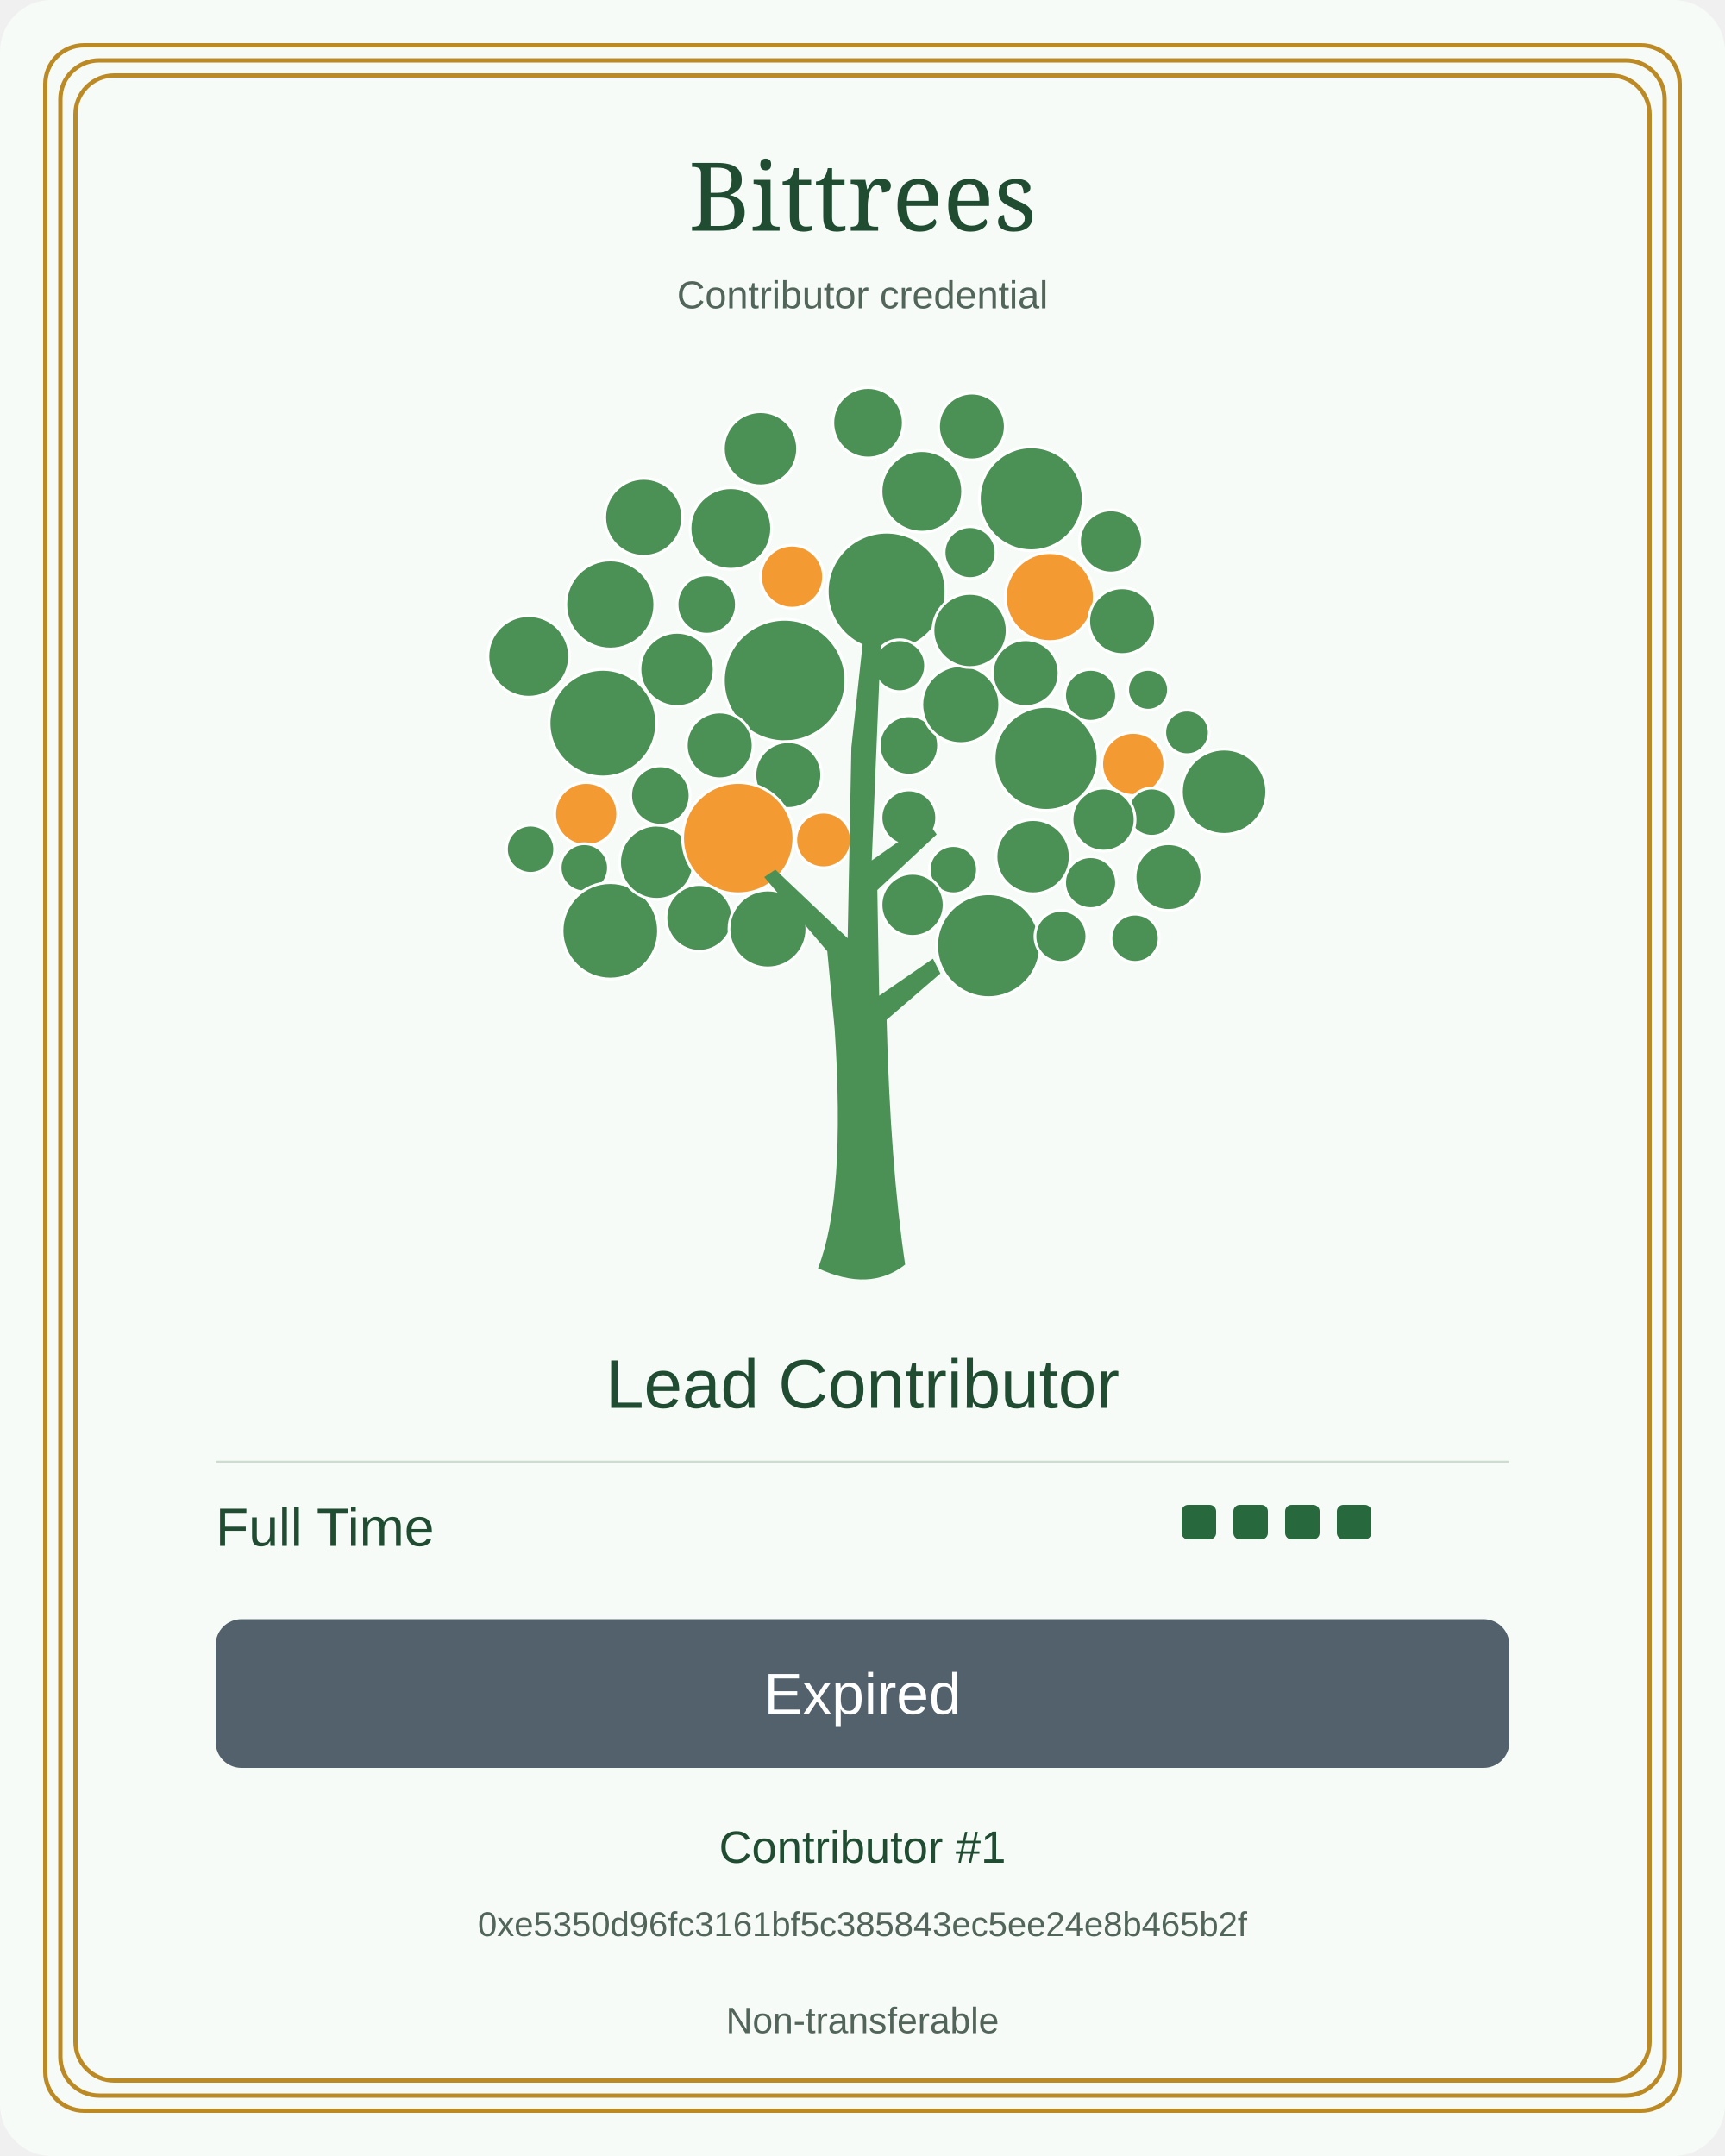
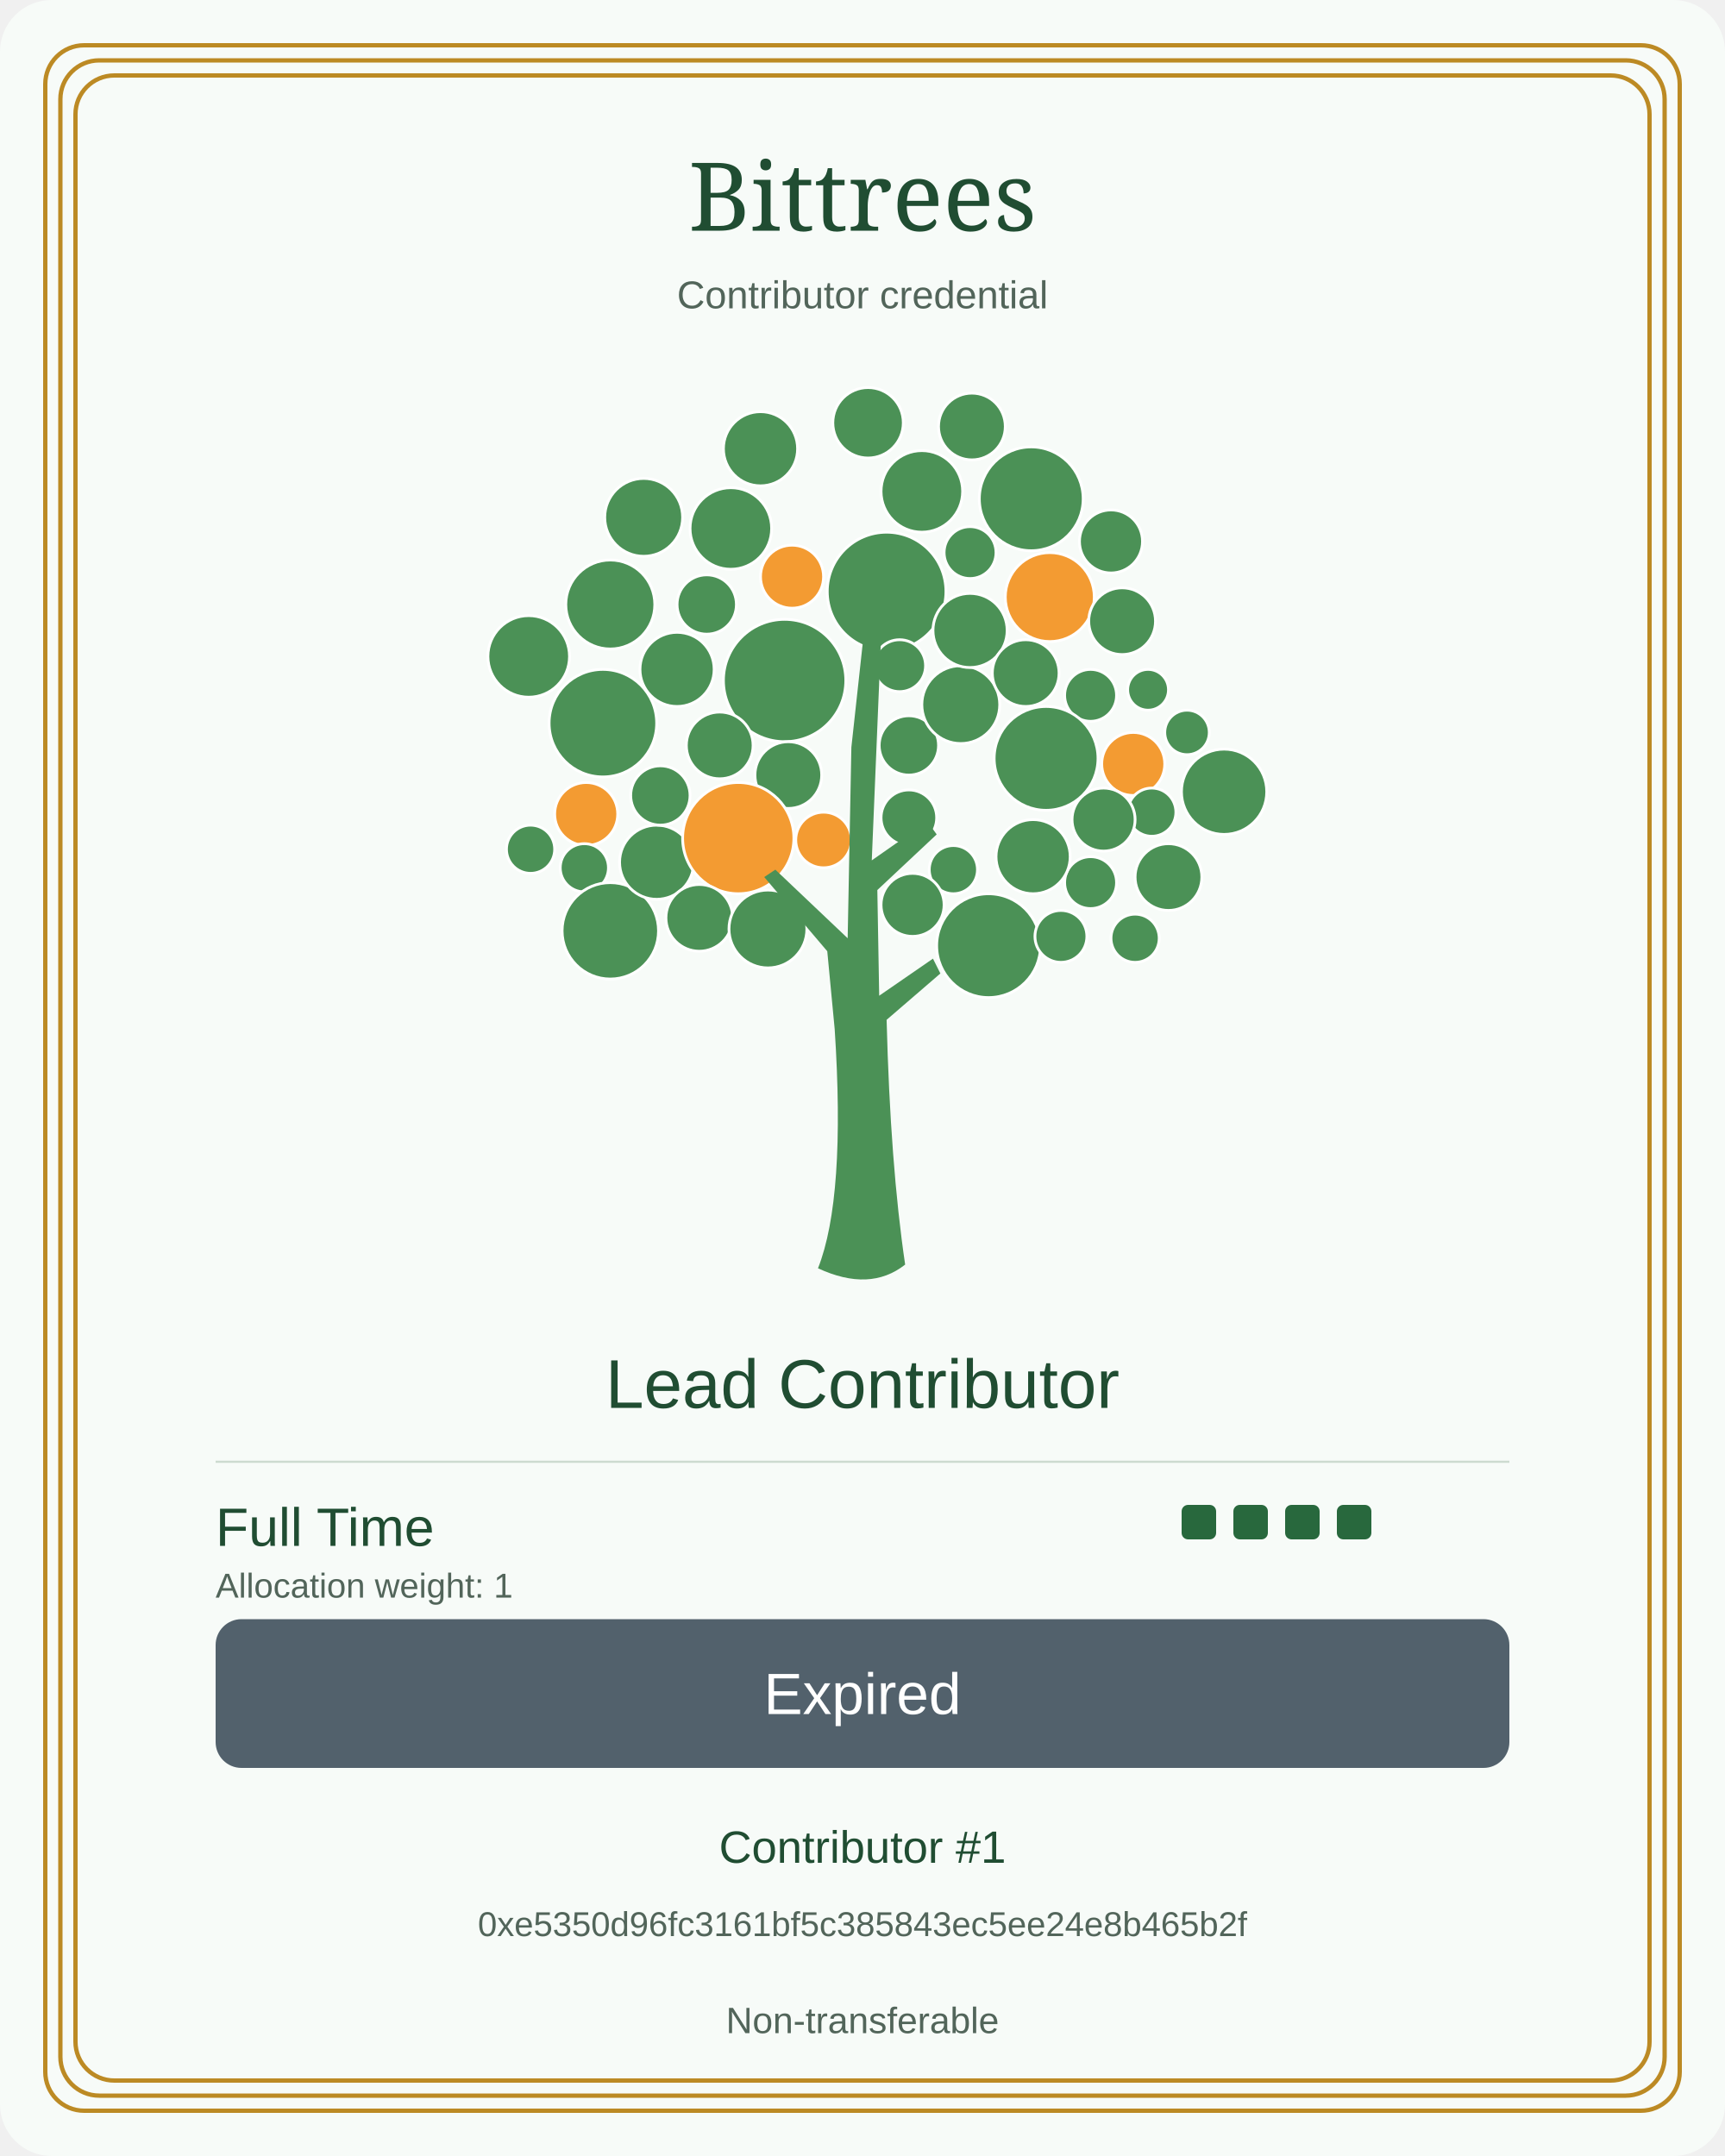
<svg xmlns="http://www.w3.org/2000/svg" width="800" height="1000" viewBox="0 0 800 1000">
  <rect width="800" height="1000" rx="24" fill="#f7fbf8" />
  <rect x="21" y="21" width="758" height="958" rx="18" fill="none" stroke="#bc8a24" stroke-width="2" />
  <rect x="28" y="28" width="744" height="944" rx="18" fill="none" stroke="#bc8a24" stroke-width="2" />
  <rect x="35" y="35" width="730" height="930" rx="18" fill="none" stroke="#bc8a24" stroke-width="2" />
  <text x="400" y="107" text-anchor="middle" font-family="Georgia,serif" font-size="44" fill="#204d32">Bittrees</text>
  <text x="400" y="143" text-anchor="middle" font-family="Arial,sans-serif" font-size="18" fill="#52655a">Contributor credential</text>
  <g transform="translate(185 166) scale(.86)">
    <g stroke="#ffffff" stroke-width="1.5">
      <circle cx="70" cy="161" r="22" fill="#4b9156" />
      <circle cx="114" cy="133" r="24" fill="#4b9156" />
      <circle cx="132" cy="86" r="21" fill="#4b9156" />
      <circle cx="179" cy="92" r="22" fill="#4b9156" />
      <circle cx="195" cy="49" r="20" fill="#4b9156" />
      <circle cx="253" cy="35" r="19" fill="#4b9156" />
      <circle cx="309" cy="37" r="18" fill="#4b9156" />
      <circle cx="282" cy="72" r="22" fill="#4b9156" />
      <circle cx="341" cy="76" r="28" fill="#4b9156" />
      <circle cx="384" cy="99" r="17" fill="#4b9156" />
      <circle cx="351" cy="129" r="24" fill="#f39b32" />
      <circle cx="390" cy="142" r="18" fill="#4b9156" />
      <circle cx="308" cy="105" r="14" fill="#4b9156" />
      <circle cx="263" cy="126" r="32" fill="#4b9156" />
      <circle cx="212" cy="118" r="17" fill="#f39b32" />
      <circle cx="166" cy="133" r="16" fill="#4b9156" />
      <circle cx="150" cy="168" r="20" fill="#4b9156" />
      <circle cx="110" cy="197" r="29" fill="#4b9156" />
      <circle cx="208" cy="174" r="33" fill="#4b9156" />
      <circle cx="173" cy="209" r="18" fill="#4b9156" />
      <circle cx="210" cy="225" r="18" fill="#4b9156" />
      <circle cx="101" cy="246" r="17" fill="#f39b32" />
      <circle cx="71" cy="265" r="13" fill="#4b9156" />
      <circle cx="100" cy="275" r="13" fill="#4b9156" />
      <circle cx="114" cy="309" r="26" fill="#4b9156" />
      <circle cx="139" cy="272" r="20" fill="#4b9156" />
      <circle cx="141" cy="236" r="16" fill="#4b9156" />
      <circle cx="183" cy="259" r="30" fill="#f39b32" />
      <circle cx="162" cy="302" r="18" fill="#4b9156" />
      <circle cx="199" cy="308" r="21" fill="#4b9156" />
      <circle cx="229" cy="260" r="15" fill="#f39b32" />
      <circle cx="270" cy="166" r="14" fill="#4b9156" />
      <circle cx="275" cy="209" r="16" fill="#4b9156" />
      <circle cx="303" cy="187" r="21" fill="#4b9156" />
      <circle cx="308" cy="147" r="20" fill="#4b9156" />
      <circle cx="338" cy="170" r="18" fill="#4b9156" />
      <circle cx="373" cy="182" r="14" fill="#4b9156" />
      <circle cx="404" cy="179" r="11" fill="#4b9156" />
      <circle cx="425" cy="202" r="12" fill="#4b9156" />
      <circle cx="396" cy="219" r="17" fill="#f39b32" />
      <circle cx="349" cy="216" r="28" fill="#4b9156" />
      <circle cx="445" cy="234" r="23" fill="#4b9156" />
      <circle cx="406" cy="245" r="13" fill="#4b9156" />
      <circle cx="380" cy="249" r="17" fill="#4b9156" />
      <circle cx="415" cy="280" r="18" fill="#4b9156" />
      <circle cx="373" cy="283" r="14" fill="#4b9156" />
      <circle cx="342" cy="269" r="20" fill="#4b9156" />
      <circle cx="299" cy="276" r="13" fill="#4b9156" />
      <circle cx="275" cy="248" r="15" fill="#4b9156" />
      <circle cx="277" cy="295" r="17" fill="#4b9156" />
      <circle cx="318" cy="317" r="28" fill="#4b9156" />
      <circle cx="357" cy="312" r="14" fill="#4b9156" />
      <circle cx="397" cy="313" r="13" fill="#4b9156" />
    </g>
    <path fill="#4b9156" d="M226 491Q241 453 235 362L231 320 197 280 203 276 242 313 244 210 251 146 260 151 255 271 285 250 290 257 258 287 259 344 288 324 292 332 263 357Q265 435 273 489Q254 504 226 491Z" />
  </g>
  <g font-family="Arial,sans-serif">
    <text x="400" y="653" text-anchor="middle" font-size="32" fill="#204d32">Lead Contributor</text>
    <path d="M100 678H700" stroke="#cddbd0" />
    <text x="100" y="717" font-size="25" fill="#204d32">Full Time</text>
    <rect x="548" y="698" width="16" height="16" rx="3" fill="#28683d" />
    <rect x="572" y="698" width="16" height="16" rx="3" fill="#28683d" />
    <rect x="596" y="698" width="16" height="16" rx="3" fill="#28683d" />
    <rect x="620" y="698" width="16" height="16" rx="3" fill="#28683d" />
+     <text x="100" y="741" font-size="16" fill="#52655a">Allocation weight: 1</text>
    <rect x="100" y="751" width="600" height="69" rx="12" fill="#52616c" />
    <text x="400" y="795" text-anchor="middle" font-size="27" fill="white">Expired</text>
    <text x="400" y="864" text-anchor="middle" font-size="21" fill="#204d32">Contributor #1</text>
    <text x="400" y="898" text-anchor="middle" font-size="16" fill="#52655a">0xe5350d96fc3161bf5c385843ec5ee24e8b465b2f</text>
    <text x="400" y="943" text-anchor="middle" font-size="17" fill="#52655a">Non-transferable</text>
  </g>
</svg>
